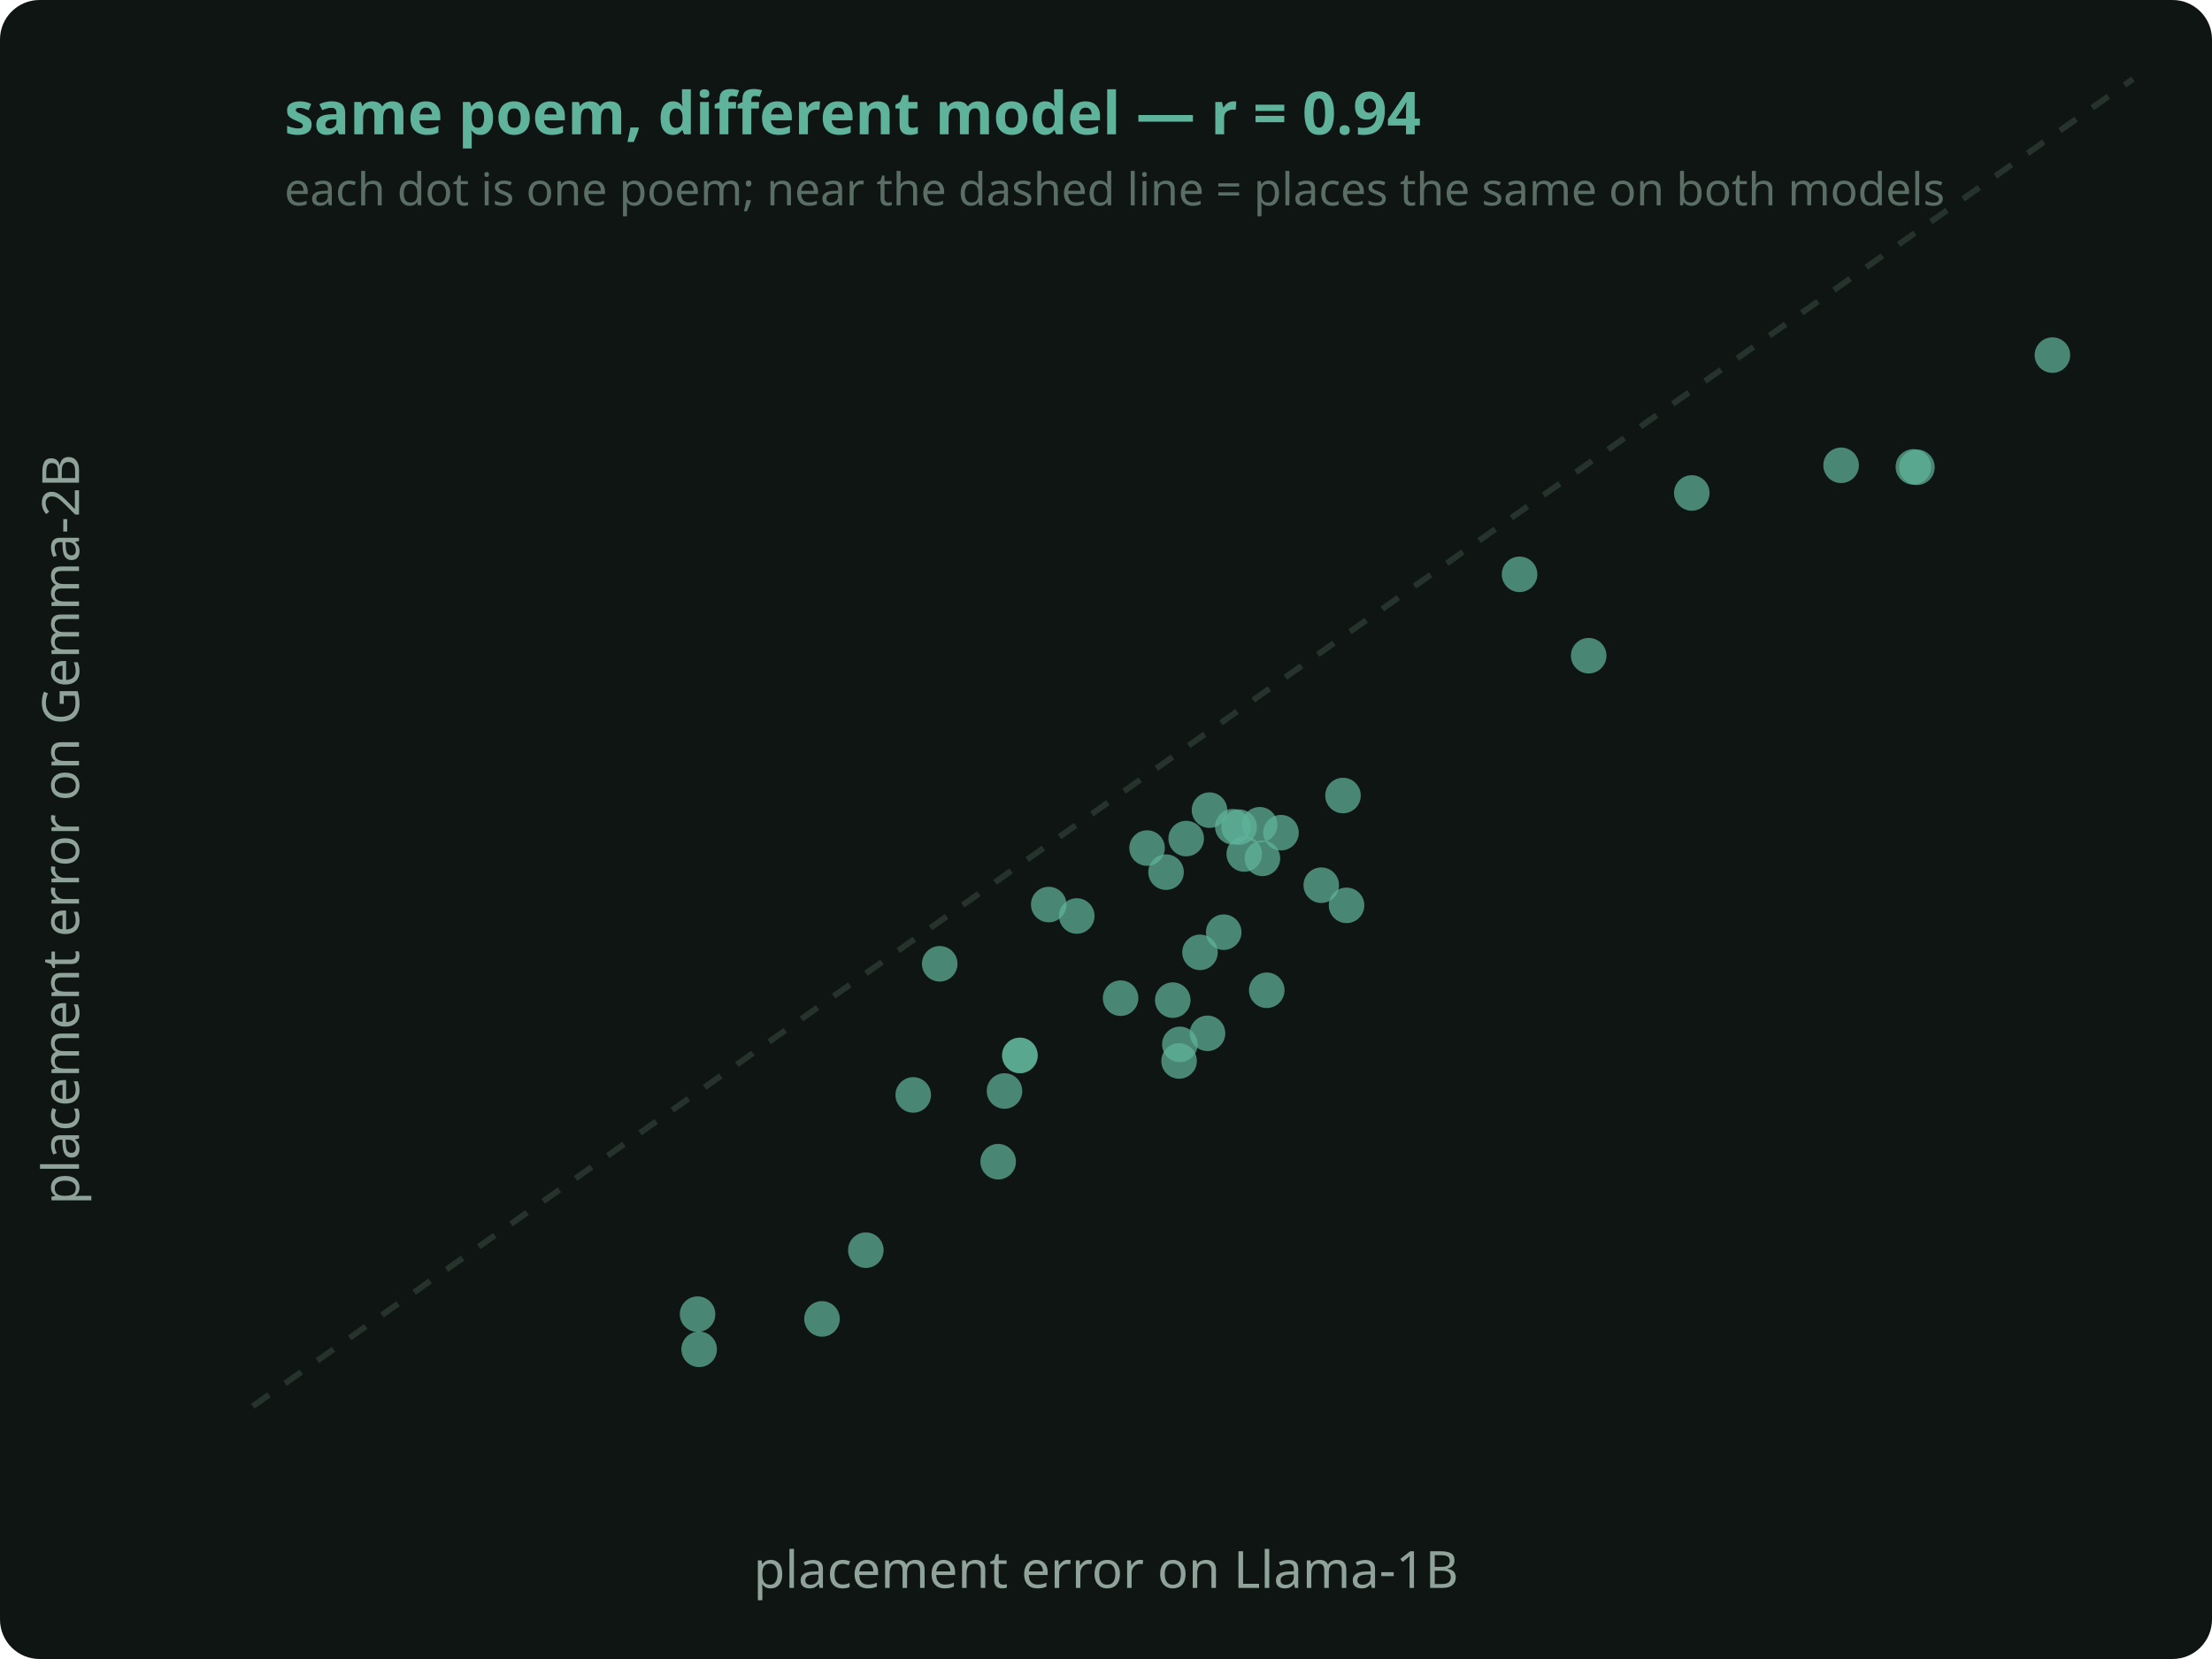
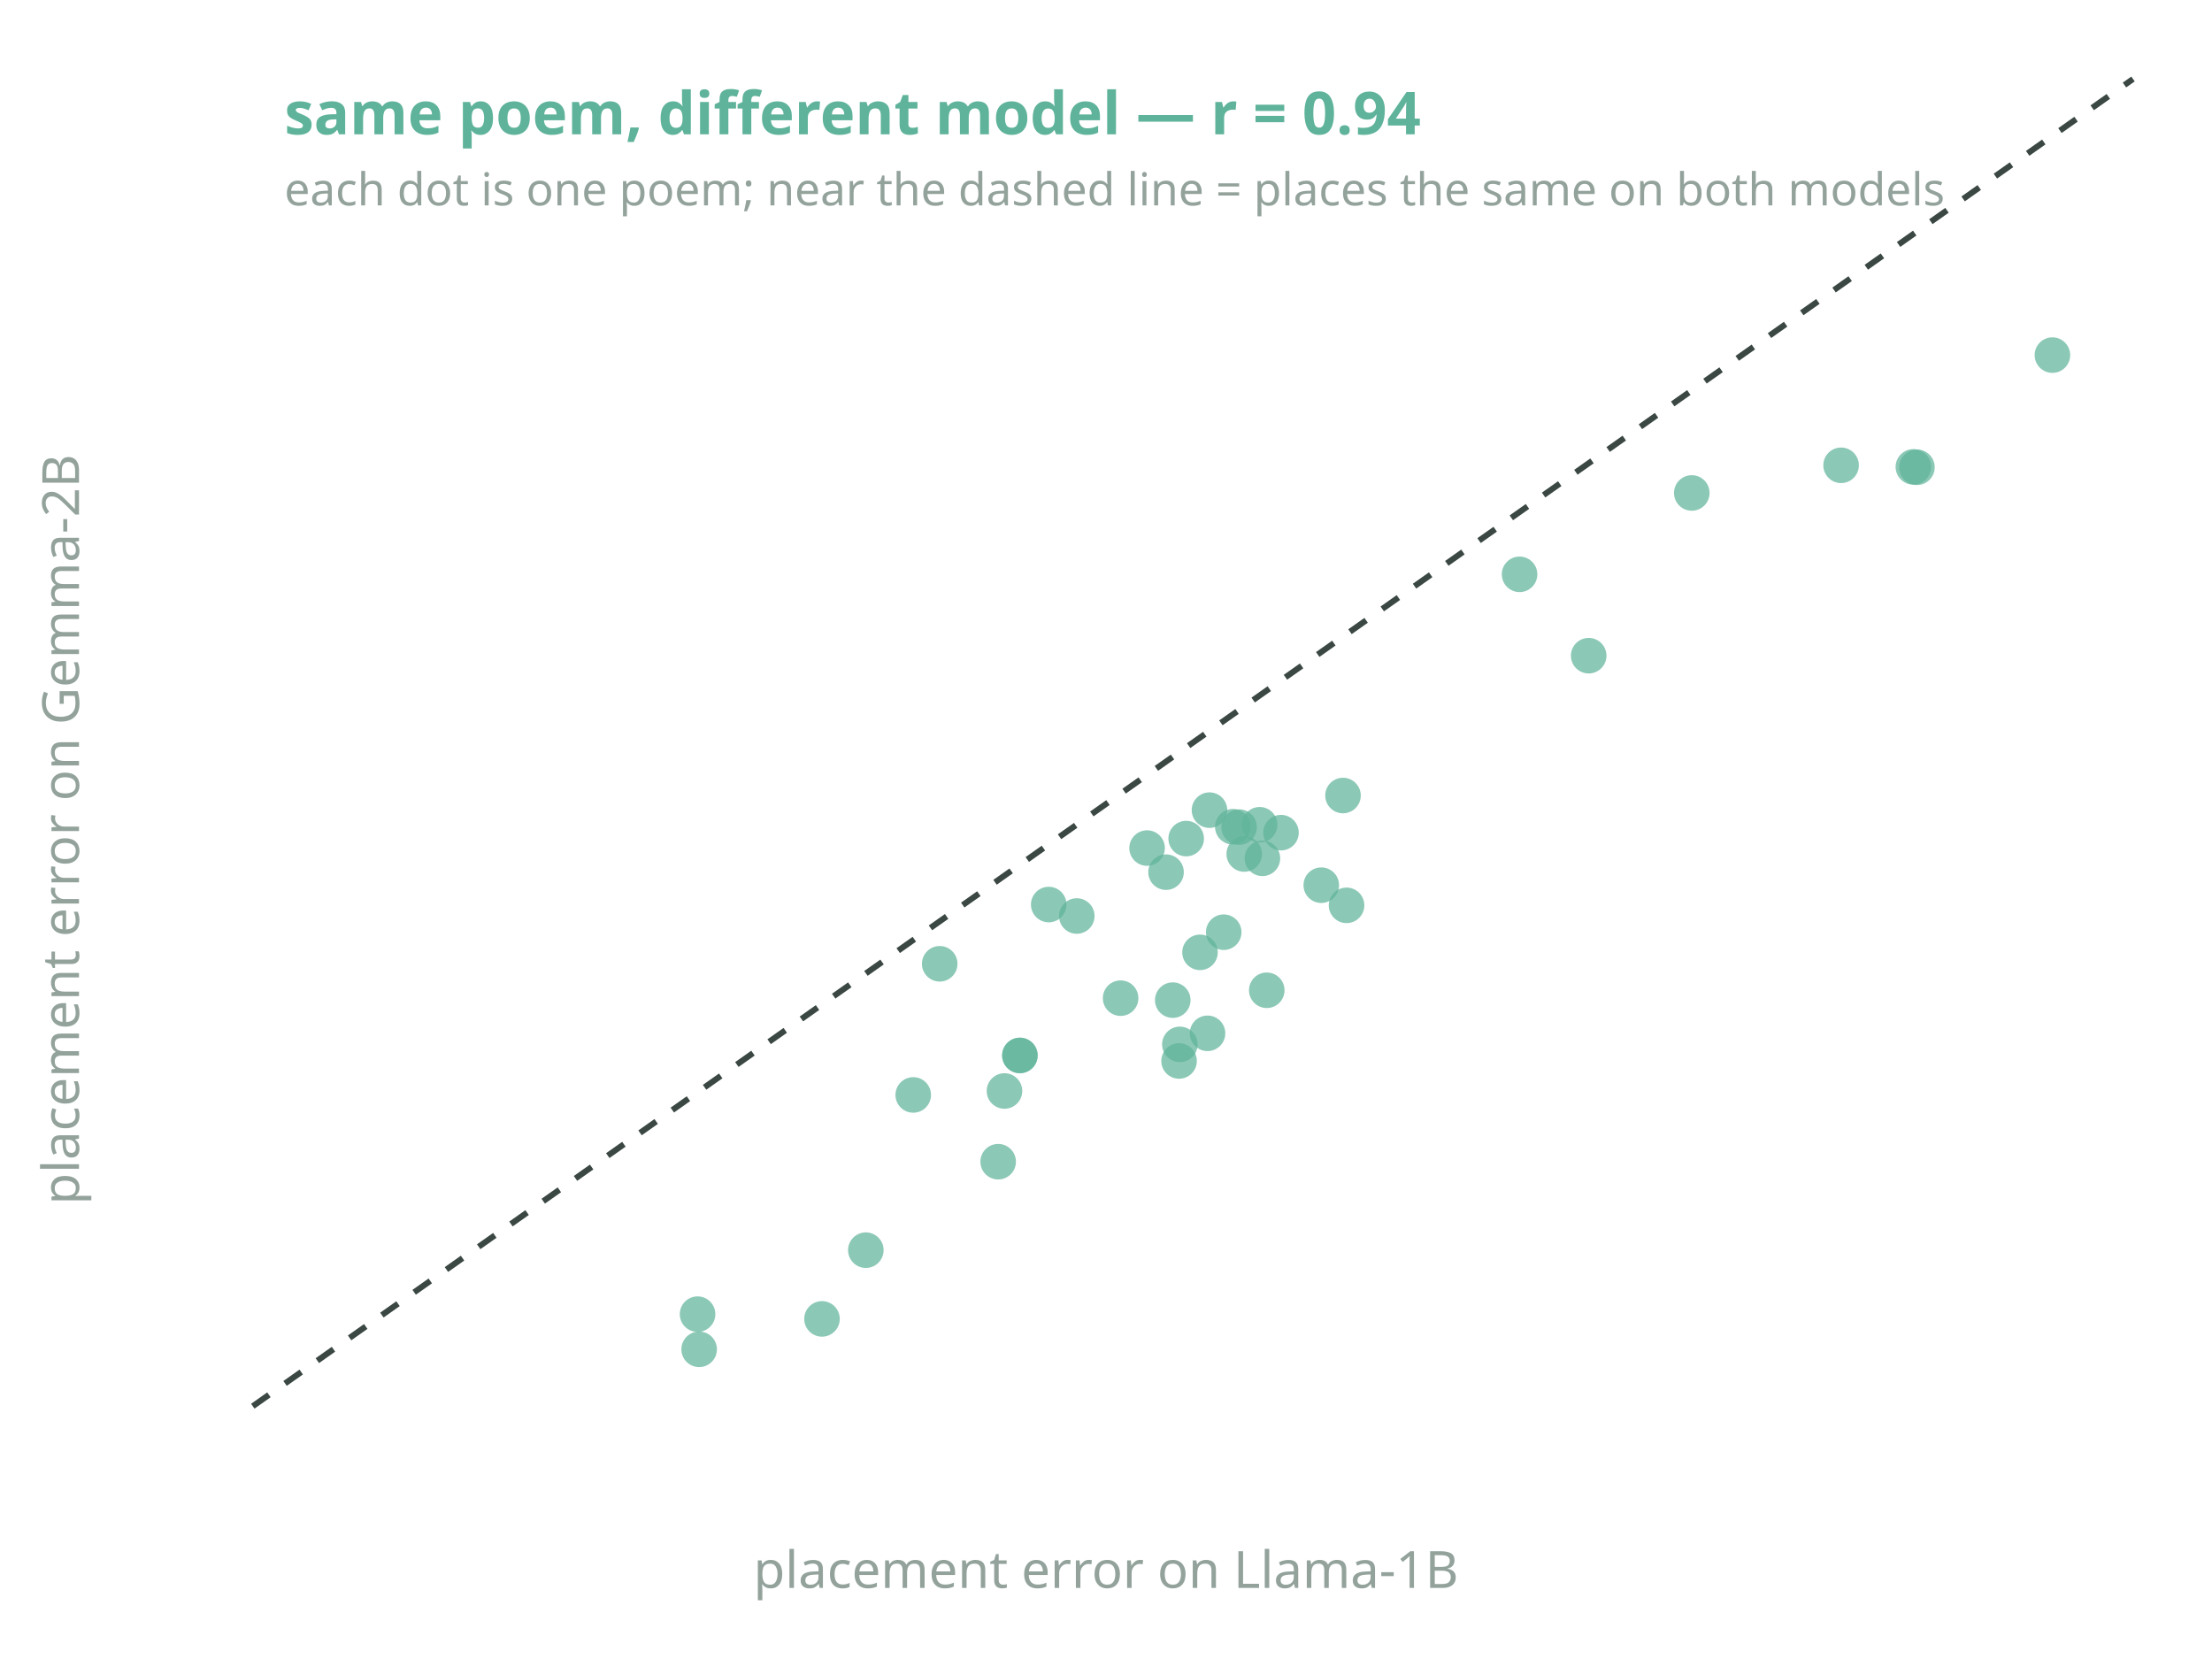
<svg xmlns="http://www.w3.org/2000/svg" viewBox="0 0 560 420" width="560" height="420" font-family="sans-serif">
-   <rect width="560" height="420" fill="#0F1513" rx="10" />
-   <line x1="64" y1="356" x2="540" y2="20" stroke="#26332D" stroke-width="1.5" stroke-dasharray="5 5" />
-   <text x="280" y="402" text-anchor="middle" fill="#8FA39A" font-size="13">placement error on Llama-1B</text>
-   <text x="20" y="210" text-anchor="middle" fill="#8FA39A" font-size="13" transform="rotate(-90 20 210)">placement error on Gemma-2B</text>
+   <line x1="64" y1="356" x2="540" y2="20" stroke="#3A4742" stroke-width="1.5" stroke-dasharray="5 5" />
+   <text x="280" y="402" text-anchor="middle" fill="#93A39C" font-size="13">placement error on Llama-1B</text>
+   <text x="20" y="210" text-anchor="middle" fill="#93A39C" font-size="13" transform="rotate(-90 20 210)">placement error on Gemma-2B</text>
  <text x="72" y="34" fill="#5FB39A" font-size="15" font-weight="700">same poem, different model — r = 0.94</text>
-   <text x="72" y="52" fill="#5A6E66" font-size="11.5">each dot is one poem; near the dashed line = places the same on both models</text>
+   <text x="72" y="52" fill="#93A39C" font-size="11.5">each dot is one poem; near the dashed line = places the same on both models</text>
  <circle cx="312.1" cy="209.3" r="4.5" fill="#5FB39A" opacity="0.72">
    <animate attributeName="r" from="0" to="4.5" dur="0.5s" fill="freeze" />
  </circle>
  <circle cx="231.2" cy="277.2" r="4.5" fill="#5FB39A" opacity="0.72">
    <animate attributeName="r" from="0" to="4.5" dur="0.5s" fill="freeze" />
  </circle>
  <circle cx="519.6" cy="89.9" r="4.5" fill="#5FB39A" opacity="0.72">
    <animate attributeName="r" from="0" to="4.5" dur="0.5s" fill="freeze" />
  </circle>
  <circle cx="272.6" cy="231.9" r="4.5" fill="#5FB39A" opacity="0.72">
    <animate attributeName="r" from="0" to="4.5" dur="0.5s" fill="freeze" />
  </circle>
  <circle cx="258.2" cy="267.2" r="4.5" fill="#5FB39A" opacity="0.72">
    <animate attributeName="r" from="0" to="4.5" dur="0.5s" fill="freeze" />
  </circle>
  <circle cx="177.0" cy="341.6" r="4.5" fill="#5FB39A" opacity="0.72">
    <animate attributeName="r" from="0" to="4.5" dur="0.5s" fill="freeze" />
  </circle>
  <circle cx="384.7" cy="145.4" r="4.5" fill="#5FB39A" opacity="0.72">
    <animate attributeName="r" from="0" to="4.5" dur="0.5s" fill="freeze" />
  </circle>
  <circle cx="300.3" cy="212.3" r="4.5" fill="#5FB39A" opacity="0.72">
    <animate attributeName="r" from="0" to="4.5" dur="0.5s" fill="freeze" />
  </circle>
  <circle cx="176.6" cy="332.7" r="4.5" fill="#5FB39A" opacity="0.72">
    <animate attributeName="r" from="0" to="4.5" dur="0.5s" fill="freeze" />
  </circle>
  <circle cx="428.3" cy="124.8" r="4.5" fill="#5FB39A" opacity="0.72">
    <animate attributeName="r" from="0" to="4.5" dur="0.5s" fill="freeze" />
  </circle>
  <circle cx="313.7" cy="209.4" r="4.5" fill="#5FB39A" opacity="0.72">
    <animate attributeName="r" from="0" to="4.5" dur="0.5s" fill="freeze" />
  </circle>
  <circle cx="324.3" cy="210.8" r="4.5" fill="#5FB39A" opacity="0.72">
    <animate attributeName="r" from="0" to="4.5" dur="0.5s" fill="freeze" />
  </circle>
  <circle cx="219.2" cy="316.5" r="4.5" fill="#5FB39A" opacity="0.72">
    <animate attributeName="r" from="0" to="4.5" dur="0.5s" fill="freeze" />
  </circle>
  <circle cx="484.4" cy="118.2" r="4.5" fill="#5FB39A" opacity="0.72">
    <animate attributeName="r" from="0" to="4.5" dur="0.5s" fill="freeze" />
  </circle>
  <circle cx="315.0" cy="216.2" r="4.5" fill="#5FB39A" opacity="0.72">
    <animate attributeName="r" from="0" to="4.5" dur="0.5s" fill="freeze" />
  </circle>
  <circle cx="306.2" cy="205.1" r="4.5" fill="#5FB39A" opacity="0.72">
    <animate attributeName="r" from="0" to="4.5" dur="0.5s" fill="freeze" />
  </circle>
  <circle cx="208.1" cy="333.9" r="4.5" fill="#5FB39A" opacity="0.72">
    <animate attributeName="r" from="0" to="4.5" dur="0.5s" fill="freeze" />
  </circle>
  <circle cx="466.1" cy="117.8" r="4.5" fill="#5FB39A" opacity="0.72">
    <animate attributeName="r" from="0" to="4.5" dur="0.5s" fill="freeze" />
  </circle>
  <circle cx="340.0" cy="201.4" r="4.5" fill="#5FB39A" opacity="0.72">
    <animate attributeName="r" from="0" to="4.5" dur="0.5s" fill="freeze" />
  </circle>
  <circle cx="298.7" cy="264.4" r="4.5" fill="#5FB39A" opacity="0.72">
    <animate attributeName="r" from="0" to="4.5" dur="0.5s" fill="freeze" />
  </circle>
  <circle cx="252.7" cy="294.1" r="4.5" fill="#5FB39A" opacity="0.72">
    <animate attributeName="r" from="0" to="4.5" dur="0.5s" fill="freeze" />
  </circle>
  <circle cx="485.3" cy="118.3" r="4.5" fill="#5FB39A" opacity="0.72">
    <animate attributeName="r" from="0" to="4.5" dur="0.5s" fill="freeze" />
  </circle>
  <circle cx="303.8" cy="241.1" r="4.5" fill="#5FB39A" opacity="0.72">
    <animate attributeName="r" from="0" to="4.5" dur="0.5s" fill="freeze" />
  </circle>
  <circle cx="254.3" cy="276.2" r="4.5" fill="#5FB39A" opacity="0.72">
    <animate attributeName="r" from="0" to="4.5" dur="0.5s" fill="freeze" />
  </circle>
  <circle cx="305.7" cy="261.6" r="4.5" fill="#5FB39A" opacity="0.72">
    <animate attributeName="r" from="0" to="4.5" dur="0.5s" fill="freeze" />
  </circle>
  <circle cx="258.2" cy="267.2" r="4.5" fill="#5FB39A" opacity="0.72">
    <animate attributeName="r" from="0" to="4.5" dur="0.5s" fill="freeze" />
  </circle>
  <circle cx="265.5" cy="229.0" r="4.5" fill="#5FB39A" opacity="0.72">
    <animate attributeName="r" from="0" to="4.5" dur="0.5s" fill="freeze" />
  </circle>
  <circle cx="237.9" cy="244.0" r="4.5" fill="#5FB39A" opacity="0.72">
    <animate attributeName="r" from="0" to="4.5" dur="0.5s" fill="freeze" />
  </circle>
  <circle cx="290.4" cy="214.7" r="4.5" fill="#5FB39A" opacity="0.72">
    <animate attributeName="r" from="0" to="4.5" dur="0.5s" fill="freeze" />
  </circle>
  <circle cx="320.7" cy="250.7" r="4.5" fill="#5FB39A" opacity="0.72">
    <animate attributeName="r" from="0" to="4.5" dur="0.5s" fill="freeze" />
  </circle>
  <circle cx="318.9" cy="208.8" r="4.5" fill="#5FB39A" opacity="0.72">
    <animate attributeName="r" from="0" to="4.5" dur="0.5s" fill="freeze" />
  </circle>
  <circle cx="295.2" cy="220.8" r="4.5" fill="#5FB39A" opacity="0.72">
    <animate attributeName="r" from="0" to="4.5" dur="0.5s" fill="freeze" />
  </circle>
  <circle cx="283.7" cy="252.7" r="4.5" fill="#5FB39A" opacity="0.72">
    <animate attributeName="r" from="0" to="4.5" dur="0.5s" fill="freeze" />
  </circle>
  <circle cx="309.8" cy="236.0" r="4.5" fill="#5FB39A" opacity="0.72">
    <animate attributeName="r" from="0" to="4.5" dur="0.5s" fill="freeze" />
  </circle>
  <circle cx="334.5" cy="224.1" r="4.5" fill="#5FB39A" opacity="0.72">
    <animate attributeName="r" from="0" to="4.5" dur="0.5s" fill="freeze" />
  </circle>
  <circle cx="319.6" cy="217.3" r="4.5" fill="#5FB39A" opacity="0.72">
    <animate attributeName="r" from="0" to="4.5" dur="0.5s" fill="freeze" />
  </circle>
  <circle cx="340.9" cy="229.2" r="4.5" fill="#5FB39A" opacity="0.72">
    <animate attributeName="r" from="0" to="4.5" dur="0.5s" fill="freeze" />
  </circle>
  <circle cx="296.9" cy="253.2" r="4.5" fill="#5FB39A" opacity="0.72">
    <animate attributeName="r" from="0" to="4.5" dur="0.5s" fill="freeze" />
  </circle>
  <circle cx="402.2" cy="166.0" r="4.5" fill="#5FB39A" opacity="0.72">
    <animate attributeName="r" from="0" to="4.5" dur="0.5s" fill="freeze" />
  </circle>
  <circle cx="298.5" cy="268.6" r="4.5" fill="#5FB39A" opacity="0.72">
    <animate attributeName="r" from="0" to="4.5" dur="0.5s" fill="freeze" />
  </circle>
</svg>
